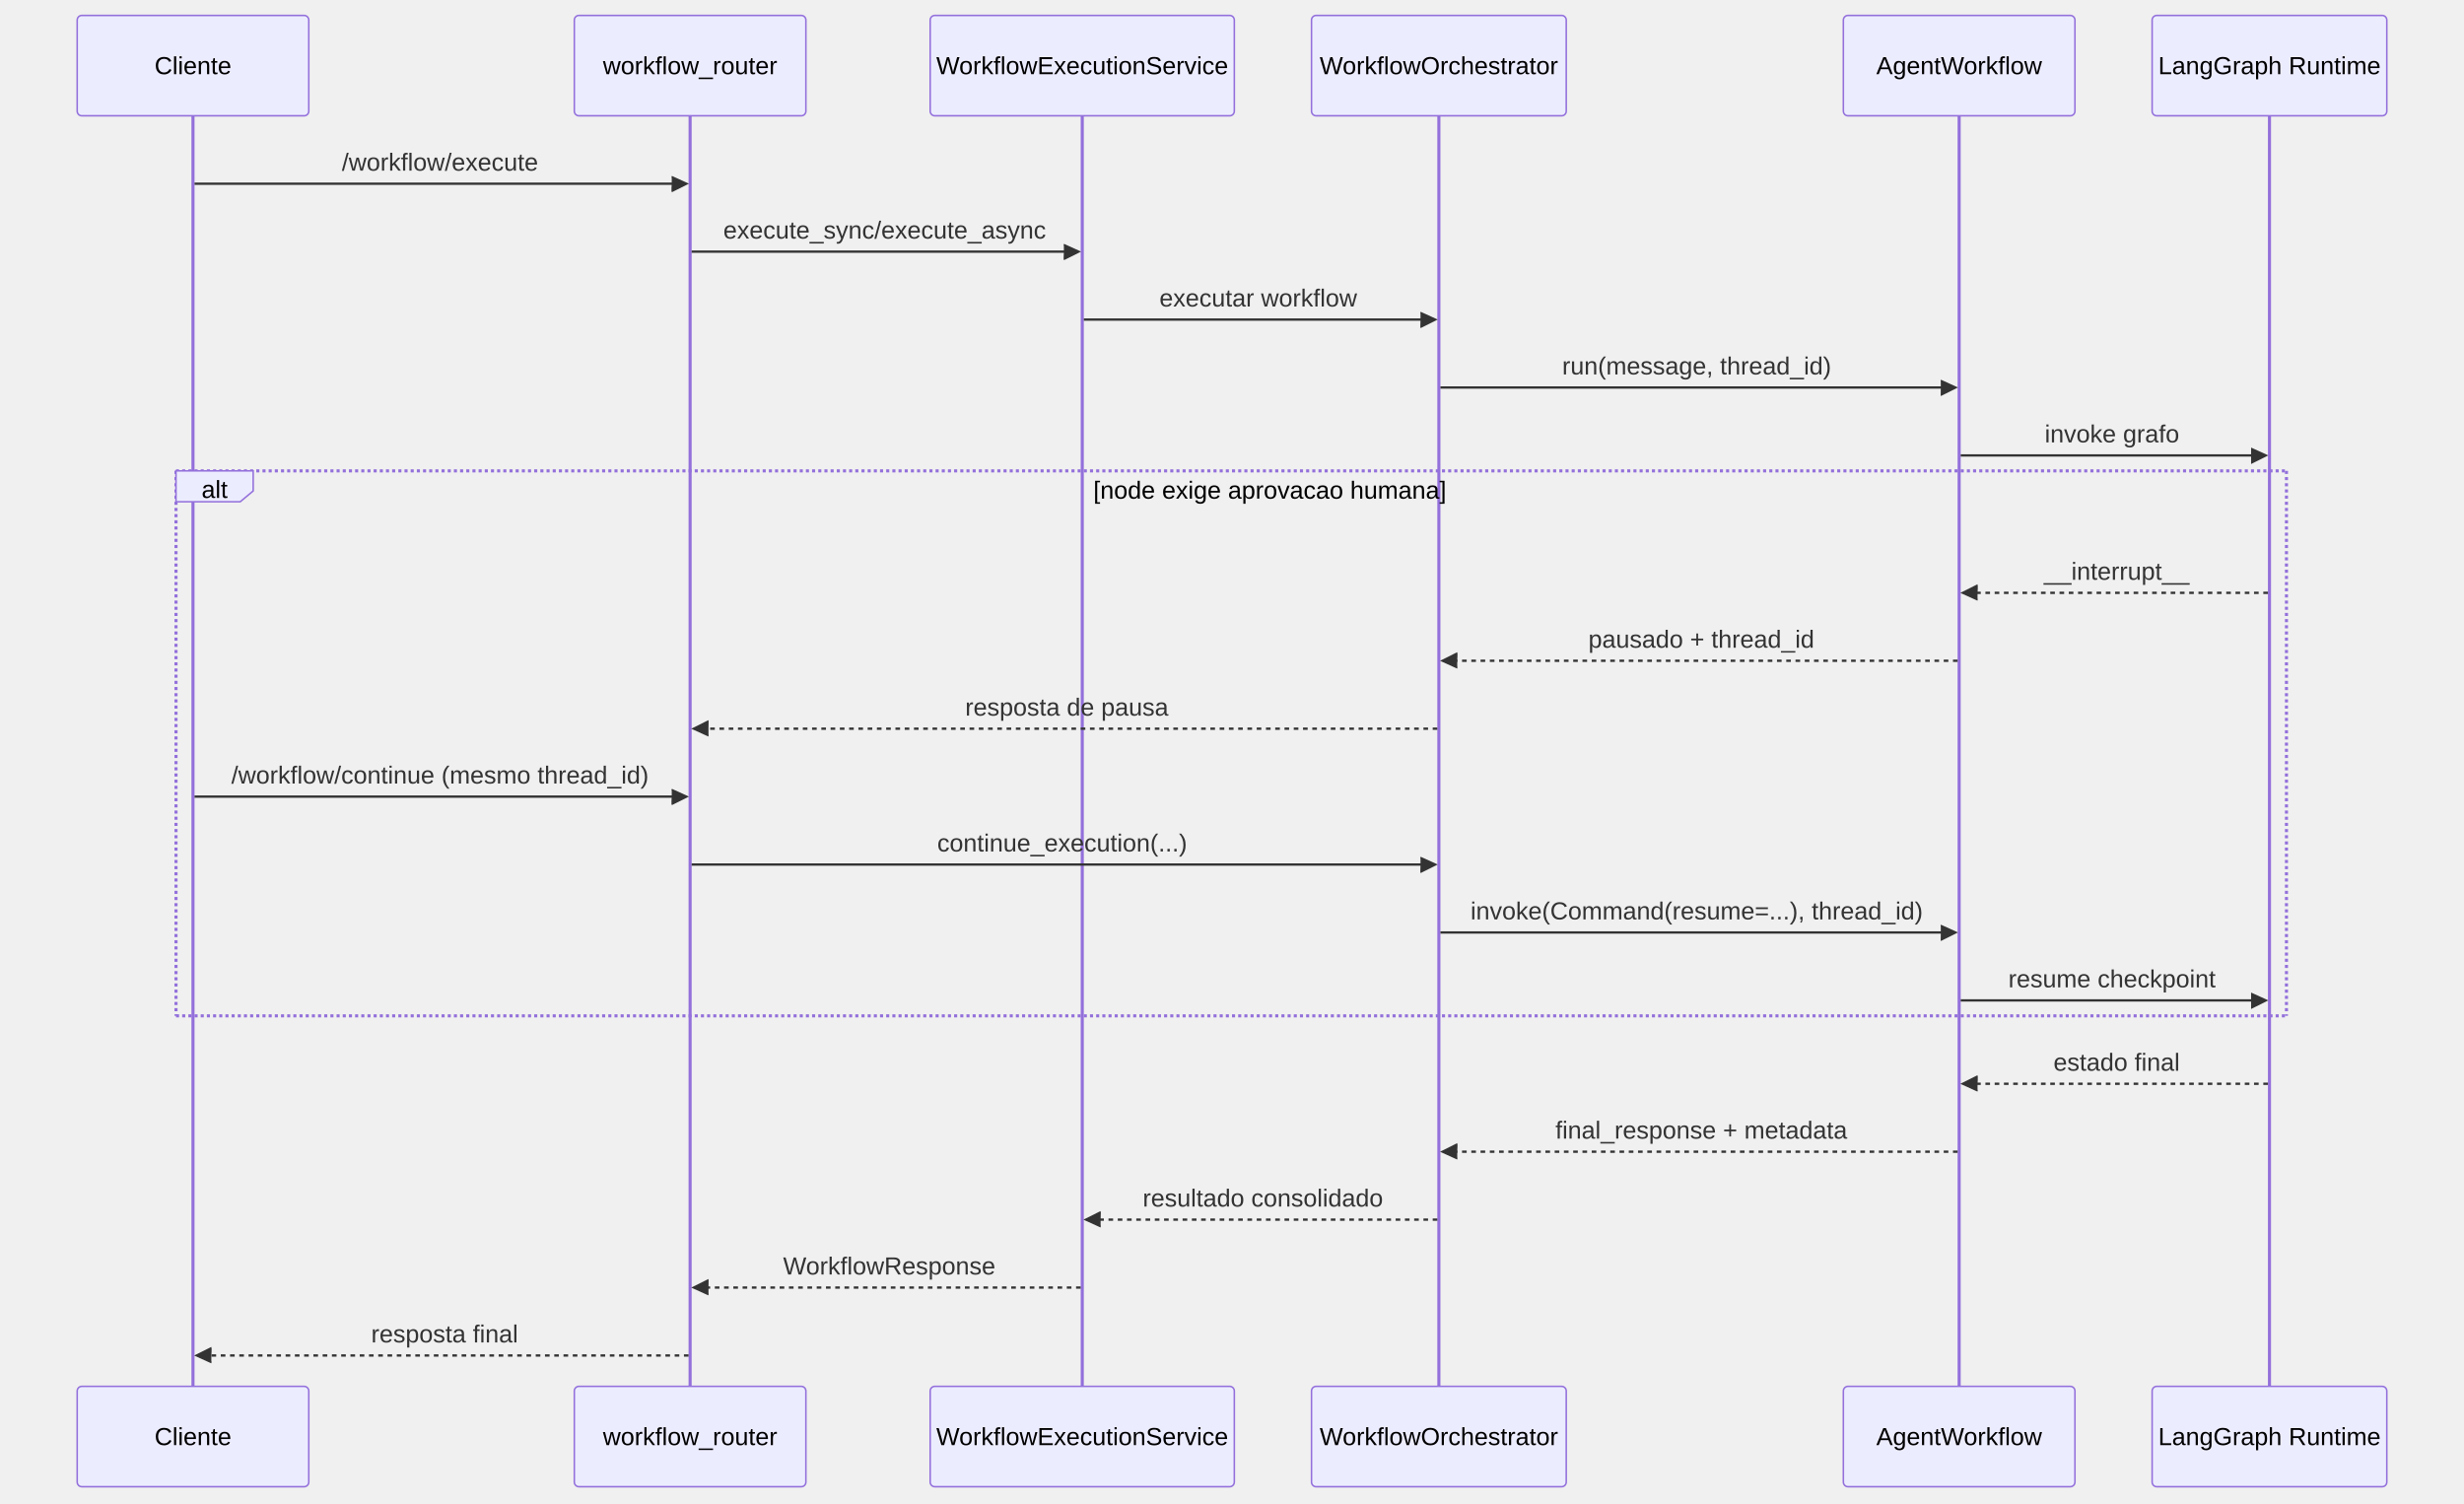
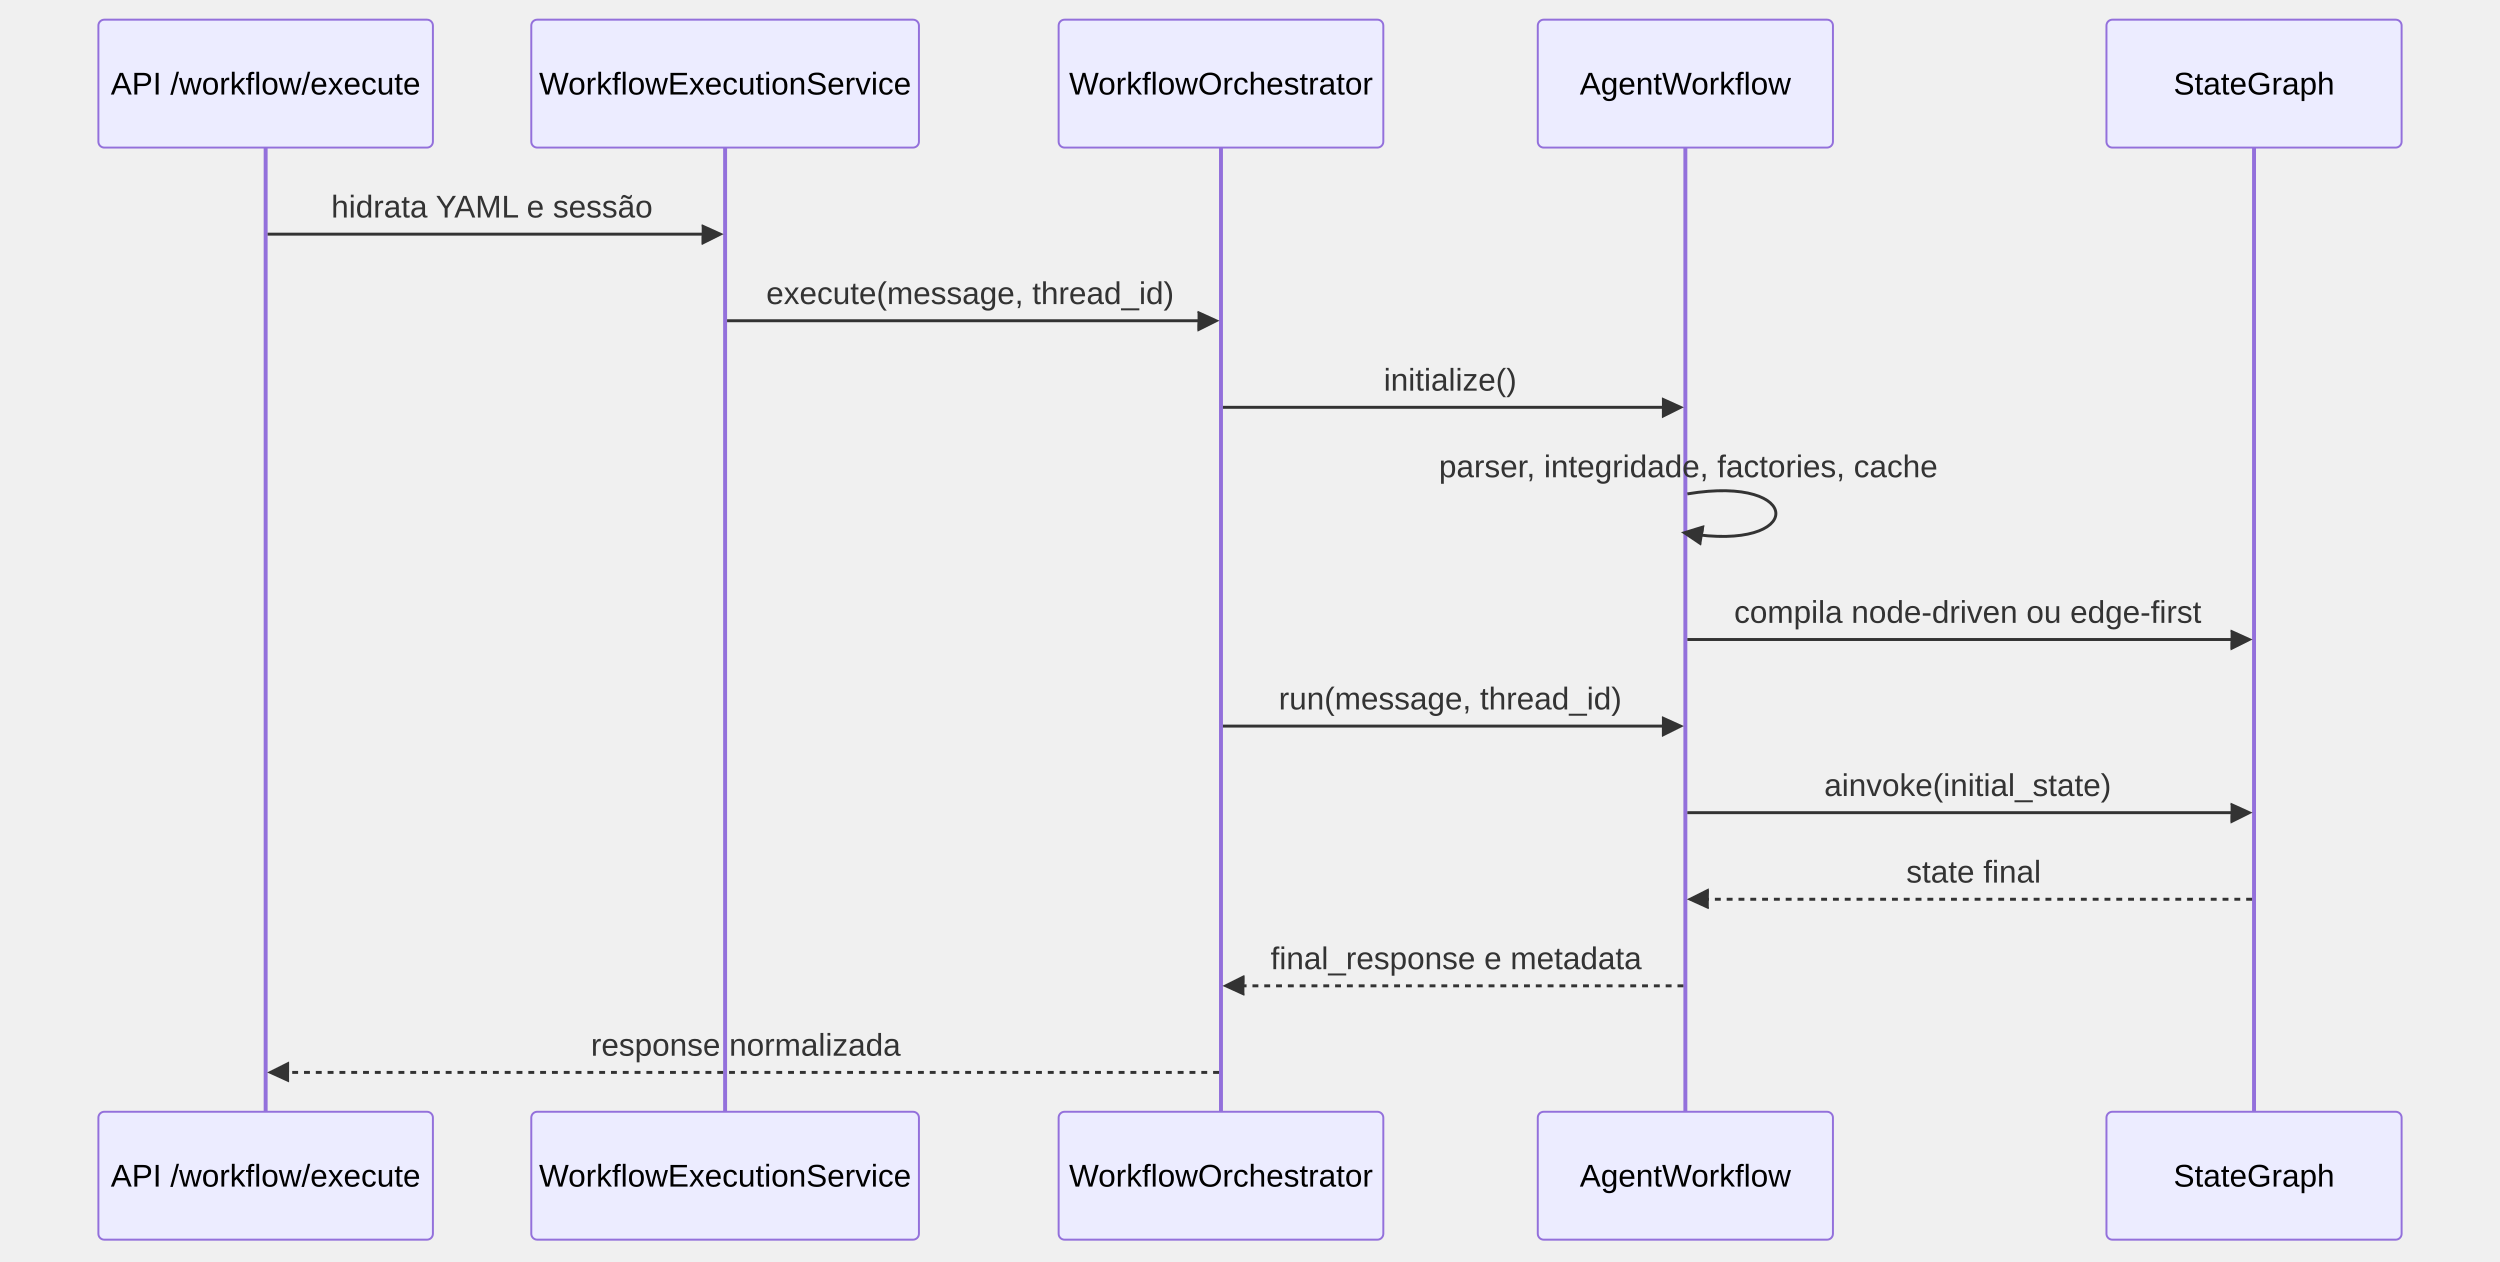
- <svg xmlns="http://www.w3.org/2000/svg" id="my-svg" width="100%" style="max-width: 1596px; background-color: white;" viewBox="-50 -10 1596 974" role="graphics-document document" aria-roledescription="sequence">
+ <svg xmlns="http://www.w3.org/2000/svg" id="my-svg" width="100%" style="max-width: 1270.5px; background-color: white;" viewBox="-50 -10 1270.5 641" role="graphics-document document" aria-roledescription="sequence">
  <g>
-     <rect x="1344" y="888" fill="#eaeaea" stroke="#666" width="152" height="65" name="RT" rx="3" ry="3" class="actor actor-bottom" />
-     <text x="1420" y="920.5" dominant-baseline="central" alignment-baseline="central" class="actor actor-box" style="text-anchor: middle; font-size: 16px; font-weight: 400;">
-       <tspan x="1420" dy="0">LangGraph Runtime</tspan>
+     <rect x="1020.5" y="555" fill="#eaeaea" stroke="#666" width="150" height="65" name="Graph" rx="3" ry="3" class="actor actor-bottom" />
+     <text x="1095.5" y="587.5" dominant-baseline="central" alignment-baseline="central" class="actor actor-box" style="text-anchor: middle; font-size: 16px; font-weight: 400;">
+       <tspan x="1095.5" dy="0">StateGraph</tspan>
    </text>
  </g>
  <g>
-     <rect x="1144" y="888" fill="#eaeaea" stroke="#666" width="150" height="65" name="AW" rx="3" ry="3" class="actor actor-bottom" />
-     <text x="1219" y="920.5" dominant-baseline="central" alignment-baseline="central" class="actor actor-box" style="text-anchor: middle; font-size: 16px; font-weight: 400;">
-       <tspan x="1219" dy="0">AgentWorkflow</tspan>
+     <rect x="731.5" y="555" fill="#eaeaea" stroke="#666" width="150" height="65" name="Runtime" rx="3" ry="3" class="actor actor-bottom" />
+     <text x="806.5" y="587.5" dominant-baseline="central" alignment-baseline="central" class="actor actor-box" style="text-anchor: middle; font-size: 16px; font-weight: 400;">
+       <tspan x="806.5" dy="0">AgentWorkflow</tspan>
    </text>
  </g>
  <g>
-     <rect x="799.5" y="888" fill="#eaeaea" stroke="#666" width="165" height="65" name="ORCH" rx="3" ry="3" class="actor actor-bottom" />
-     <text x="882" y="920.5" dominant-baseline="central" alignment-baseline="central" class="actor actor-box" style="text-anchor: middle; font-size: 16px; font-weight: 400;">
-       <tspan x="882" dy="0">WorkflowOrchestrator</tspan>
+     <rect x="488" y="555" fill="#eaeaea" stroke="#666" width="165" height="65" name="Orch" rx="3" ry="3" class="actor actor-bottom" />
+     <text x="570.5" y="587.5" dominant-baseline="central" alignment-baseline="central" class="actor actor-box" style="text-anchor: middle; font-size: 16px; font-weight: 400;">
+       <tspan x="570.5" dy="0">WorkflowOrchestrator</tspan>
    </text>
  </g>
  <g>
-     <rect x="552.5" y="888" fill="#eaeaea" stroke="#666" width="197" height="65" name="SVC" rx="3" ry="3" class="actor actor-bottom" />
-     <text x="651" y="920.5" dominant-baseline="central" alignment-baseline="central" class="actor actor-box" style="text-anchor: middle; font-size: 16px; font-weight: 400;">
-       <tspan x="651" dy="0">WorkflowExecutionService</tspan>
+     <rect x="220" y="555" fill="#eaeaea" stroke="#666" width="197" height="65" name="Service" rx="3" ry="3" class="actor actor-bottom" />
+     <text x="318.5" y="587.5" dominant-baseline="central" alignment-baseline="central" class="actor actor-box" style="text-anchor: middle; font-size: 16px; font-weight: 400;">
+       <tspan x="318.5" dy="0">WorkflowExecutionService</tspan>
    </text>
  </g>
  <g>
-     <rect x="322" y="888" fill="#eaeaea" stroke="#666" width="150" height="65" name="API" rx="3" ry="3" class="actor actor-bottom" />
-     <text x="397" y="920.5" dominant-baseline="central" alignment-baseline="central" class="actor actor-box" style="text-anchor: middle; font-size: 16px; font-weight: 400;">
-       <tspan x="397" dy="0">workflow_router</tspan>
+     <rect x="0" y="555" fill="#eaeaea" stroke="#666" width="170" height="65" name="API" rx="3" ry="3" class="actor actor-bottom" />
+     <text x="85" y="587.5" dominant-baseline="central" alignment-baseline="central" class="actor actor-box" style="text-anchor: middle; font-size: 16px; font-weight: 400;">
+       <tspan x="85" dy="0">API /workflow/execute</tspan>
    </text>
  </g>
  <g>
-     <rect x="0" y="888" fill="#eaeaea" stroke="#666" width="150" height="65" name="U" rx="3" ry="3" class="actor actor-bottom" />
-     <text x="75" y="920.5" dominant-baseline="central" alignment-baseline="central" class="actor actor-box" style="text-anchor: middle; font-size: 16px; font-weight: 400;">
-       <tspan x="75" dy="0">Cliente</tspan>
-     </text>
-   </g>
-   <g>
-     <line id="actor5" x1="1420" y1="65" x2="1420" y2="888" class="actor-line 200" stroke-width="0.5px" stroke="#999" name="RT" data-et="life-line" data-id="RT" />
-     <g id="root-5" data-et="participant" data-type="participant" data-id="RT">
-       <rect x="1344" y="0" fill="#eaeaea" stroke="#666" width="152" height="65" name="RT" rx="3" ry="3" class="actor actor-top" />
-       <text x="1420" y="32.5" dominant-baseline="central" alignment-baseline="central" class="actor actor-box" style="text-anchor: middle; font-size: 16px; font-weight: 400;">
-         <tspan x="1420" dy="0">LangGraph Runtime</tspan>
+     <line id="actor4" x1="1095.5" y1="65" x2="1095.5" y2="555" class="actor-line 200" stroke-width="0.5px" stroke="#999" name="Graph" data-et="life-line" data-id="Graph" />
+     <g id="root-4" data-et="participant" data-type="participant" data-id="Graph">
+       <rect x="1020.5" y="0" fill="#eaeaea" stroke="#666" width="150" height="65" name="Graph" rx="3" ry="3" class="actor actor-top" />
+       <text x="1095.5" y="32.5" dominant-baseline="central" alignment-baseline="central" class="actor actor-box" style="text-anchor: middle; font-size: 16px; font-weight: 400;">
+         <tspan x="1095.5" dy="0">StateGraph</tspan>
      </text>
    </g>
  </g>
  <g>
-     <line id="actor4" x1="1219" y1="65" x2="1219" y2="888" class="actor-line 200" stroke-width="0.5px" stroke="#999" name="AW" data-et="life-line" data-id="AW" />
-     <g id="root-4" data-et="participant" data-type="participant" data-id="AW">
-       <rect x="1144" y="0" fill="#eaeaea" stroke="#666" width="150" height="65" name="AW" rx="3" ry="3" class="actor actor-top" />
-       <text x="1219" y="32.5" dominant-baseline="central" alignment-baseline="central" class="actor actor-box" style="text-anchor: middle; font-size: 16px; font-weight: 400;">
-         <tspan x="1219" dy="0">AgentWorkflow</tspan>
+     <line id="actor3" x1="806.5" y1="65" x2="806.5" y2="555" class="actor-line 200" stroke-width="0.5px" stroke="#999" name="Runtime" data-et="life-line" data-id="Runtime" />
+     <g id="root-3" data-et="participant" data-type="participant" data-id="Runtime">
+       <rect x="731.5" y="0" fill="#eaeaea" stroke="#666" width="150" height="65" name="Runtime" rx="3" ry="3" class="actor actor-top" />
+       <text x="806.5" y="32.5" dominant-baseline="central" alignment-baseline="central" class="actor actor-box" style="text-anchor: middle; font-size: 16px; font-weight: 400;">
+         <tspan x="806.5" dy="0">AgentWorkflow</tspan>
      </text>
    </g>
  </g>
  <g>
-     <line id="actor3" x1="882" y1="65" x2="882" y2="888" class="actor-line 200" stroke-width="0.5px" stroke="#999" name="ORCH" data-et="life-line" data-id="ORCH" />
-     <g id="root-3" data-et="participant" data-type="participant" data-id="ORCH">
-       <rect x="799.5" y="0" fill="#eaeaea" stroke="#666" width="165" height="65" name="ORCH" rx="3" ry="3" class="actor actor-top" />
-       <text x="882" y="32.5" dominant-baseline="central" alignment-baseline="central" class="actor actor-box" style="text-anchor: middle; font-size: 16px; font-weight: 400;">
-         <tspan x="882" dy="0">WorkflowOrchestrator</tspan>
+     <line id="actor2" x1="570.5" y1="65" x2="570.5" y2="555" class="actor-line 200" stroke-width="0.5px" stroke="#999" name="Orch" data-et="life-line" data-id="Orch" />
+     <g id="root-2" data-et="participant" data-type="participant" data-id="Orch">
+       <rect x="488" y="0" fill="#eaeaea" stroke="#666" width="165" height="65" name="Orch" rx="3" ry="3" class="actor actor-top" />
+       <text x="570.5" y="32.5" dominant-baseline="central" alignment-baseline="central" class="actor actor-box" style="text-anchor: middle; font-size: 16px; font-weight: 400;">
+         <tspan x="570.5" dy="0">WorkflowOrchestrator</tspan>
      </text>
    </g>
  </g>
  <g>
-     <line id="actor2" x1="651" y1="65" x2="651" y2="888" class="actor-line 200" stroke-width="0.5px" stroke="#999" name="SVC" data-et="life-line" data-id="SVC" />
-     <g id="root-2" data-et="participant" data-type="participant" data-id="SVC">
-       <rect x="552.5" y="0" fill="#eaeaea" stroke="#666" width="197" height="65" name="SVC" rx="3" ry="3" class="actor actor-top" />
-       <text x="651" y="32.5" dominant-baseline="central" alignment-baseline="central" class="actor actor-box" style="text-anchor: middle; font-size: 16px; font-weight: 400;">
-         <tspan x="651" dy="0">WorkflowExecutionService</tspan>
+     <line id="actor1" x1="318.5" y1="65" x2="318.5" y2="555" class="actor-line 200" stroke-width="0.5px" stroke="#999" name="Service" data-et="life-line" data-id="Service" />
+     <g id="root-1" data-et="participant" data-type="participant" data-id="Service">
+       <rect x="220" y="0" fill="#eaeaea" stroke="#666" width="197" height="65" name="Service" rx="3" ry="3" class="actor actor-top" />
+       <text x="318.5" y="32.5" dominant-baseline="central" alignment-baseline="central" class="actor actor-box" style="text-anchor: middle; font-size: 16px; font-weight: 400;">
+         <tspan x="318.5" dy="0">WorkflowExecutionService</tspan>
      </text>
    </g>
  </g>
  <g>
-     <line id="actor1" x1="397" y1="65" x2="397" y2="888" class="actor-line 200" stroke-width="0.5px" stroke="#999" name="API" data-et="life-line" data-id="API" />
-     <g id="root-1" data-et="participant" data-type="participant" data-id="API">
-       <rect x="322" y="0" fill="#eaeaea" stroke="#666" width="150" height="65" name="API" rx="3" ry="3" class="actor actor-top" />
-       <text x="397" y="32.5" dominant-baseline="central" alignment-baseline="central" class="actor actor-box" style="text-anchor: middle; font-size: 16px; font-weight: 400;">
-         <tspan x="397" dy="0">workflow_router</tspan>
-       </text>
-     </g>
-   </g>
-   <g>
-     <line id="actor0" x1="75" y1="65" x2="75" y2="888" class="actor-line 200" stroke-width="0.5px" stroke="#999" name="U" data-et="life-line" data-id="U" />
-     <g id="root-0" data-et="participant" data-type="participant" data-id="U">
-       <rect x="0" y="0" fill="#eaeaea" stroke="#666" width="150" height="65" name="U" rx="3" ry="3" class="actor actor-top" />
-       <text x="75" y="32.5" dominant-baseline="central" alignment-baseline="central" class="actor actor-box" style="text-anchor: middle; font-size: 16px; font-weight: 400;">
-         <tspan x="75" dy="0">Cliente</tspan>
+     <line id="actor0" x1="85" y1="65" x2="85" y2="555" class="actor-line 200" stroke-width="0.5px" stroke="#999" name="API" data-et="life-line" data-id="API" />
+     <g id="root-0" data-et="participant" data-type="participant" data-id="API">
+       <rect x="0" y="0" fill="#eaeaea" stroke="#666" width="170" height="65" name="API" rx="3" ry="3" class="actor actor-top" />
+       <text x="85" y="32.5" dominant-baseline="central" alignment-baseline="central" class="actor actor-box" style="text-anchor: middle; font-size: 16px; font-weight: 400;">
+         <tspan x="85" dy="0">API /workflow/execute</tspan>
      </text>
    </g>
  </g>
  <style>#my-svg{font-family:"trebuchet ms",verdana,arial,sans-serif;font-size:16px;fill:#333;}@keyframes edge-animation-frame{from{stroke-dashoffset:0;}}@keyframes dash{to{stroke-dashoffset:0;}}#my-svg .edge-animation-slow{stroke-dasharray:9,5!important;stroke-dashoffset:900;animation:dash 50s linear infinite;stroke-linecap:round;}#my-svg .edge-animation-fast{stroke-dasharray:9,5!important;stroke-dashoffset:900;animation:dash 20s linear infinite;stroke-linecap:round;}#my-svg .error-icon{fill:#552222;}#my-svg .error-text{fill:#552222;stroke:#552222;}#my-svg .edge-thickness-normal{stroke-width:1px;}#my-svg .edge-thickness-thick{stroke-width:3.5px;}#my-svg .edge-pattern-solid{stroke-dasharray:0;}#my-svg .edge-thickness-invisible{stroke-width:0;fill:none;}#my-svg .edge-pattern-dashed{stroke-dasharray:3;}#my-svg .edge-pattern-dotted{stroke-dasharray:2;}#my-svg .marker{fill:#333333;stroke:#333333;}#my-svg .marker.cross{stroke:#333333;}#my-svg svg{font-family:"trebuchet ms",verdana,arial,sans-serif;font-size:16px;}#my-svg p{margin:0;}#my-svg .actor{stroke:#9370DB;fill:#ECECFF;stroke-width:1;}#my-svg rect.actor.outer-path[data-look="neo"]{filter:drop-shadow(1px 2px 2px rgba(185, 185, 185, 1));}#my-svg rect.note[data-look="neo"]{stroke:#aaaa33;fill:#fff5ad;filter:drop-shadow(1px 2px 2px rgba(185, 185, 185, 1));}#my-svg text.actor&gt;tspan{fill:black;stroke:none;}#my-svg .actor-line{stroke:#9370DB;}#my-svg .innerArc{stroke-width:1.5;stroke-dasharray:none;}#my-svg .messageLine0{stroke-width:1.5;stroke-dasharray:none;stroke:#333;}#my-svg .messageLine1{stroke-width:1.5;stroke-dasharray:2,2;stroke:#333;}#my-svg [id$="-arrowhead"] path{fill:#333;stroke:#333;}#my-svg .sequenceNumber{fill:white;}#my-svg [id$="-sequencenumber"]{fill:#333;}#my-svg [id$="-crosshead"] path{fill:#333;stroke:#333;}#my-svg .messageText{fill:#333;stroke:none;}#my-svg .labelBox{stroke:#9370DB;fill:#ECECFF;filter:none;}#my-svg .labelText,#my-svg .labelText&gt;tspan{fill:black;stroke:none;}#my-svg .loopText,#my-svg .loopText&gt;tspan{fill:black;stroke:none;}#my-svg .loopLine{stroke-width:2px;stroke-dasharray:2,2;stroke:#9370DB;fill:#9370DB;}#my-svg .note{stroke:#aaaa33;fill:#fff5ad;}#my-svg .noteText,#my-svg .noteText&gt;tspan{fill:black;stroke:none;font-weight:normal;}#my-svg .activation0{fill:#f4f4f4;stroke:#666;}#my-svg .activation1{fill:#f4f4f4;stroke:#666;}#my-svg .activation2{fill:#f4f4f4;stroke:#666;}#my-svg .actorPopupMenu{position:absolute;}#my-svg .actorPopupMenuPanel{position:absolute;fill:#ECECFF;box-shadow:0px 8px 16px 0px rgba(0,0,0,0.2);filter:drop-shadow(3px 5px 2px rgb(0 0 0 / 0.4));}#my-svg .actor-man circle,#my-svg line{fill:#ECECFF;stroke-width:2px;}#my-svg g rect.rect{filter:drop-shadow(1px 2px 2px rgba(185, 185, 185, 1));stroke:#9370DB;}#my-svg .node .neo-node{stroke:#9370DB;}#my-svg [data-look="neo"].node rect,#my-svg [data-look="neo"].cluster rect,#my-svg [data-look="neo"].node polygon{stroke:#9370DB;filter:drop-shadow(1px 2px 2px rgba(185, 185, 185, 1));}#my-svg [data-look="neo"].node path{stroke:#9370DB;stroke-width:1px;}#my-svg [data-look="neo"].node .outer-path{filter:drop-shadow(1px 2px 2px rgba(185, 185, 185, 1));}#my-svg [data-look="neo"].node .neo-line path{stroke:#9370DB;filter:none;}#my-svg [data-look="neo"].node circle{stroke:#9370DB;filter:drop-shadow(1px 2px 2px rgba(185, 185, 185, 1));}#my-svg [data-look="neo"].node circle .state-start{fill:#000000;}#my-svg [data-look="neo"].icon-shape .icon{fill:#9370DB;filter:drop-shadow(1px 2px 2px rgba(185, 185, 185, 1));}#my-svg [data-look="neo"].icon-shape .icon-neo path{stroke:#9370DB;filter:drop-shadow(1px 2px 2px rgba(185, 185, 185, 1));}#my-svg :root{--mermaid-font-family:"trebuchet ms",verdana,arial,sans-serif;}</style>
  <g />
  <defs>
    <symbol id="my-svg-computer" width="24" height="24">
      <path transform="scale(.5)" d="M2 2v13h20v-13h-20zm18 11h-16v-9h16v9zm-10.228 6l.466-1h3.524l.467 1h-4.457zm14.228 3h-24l2-6h2.104l-1.33 4h18.45l-1.297-4h2.073l2 6zm-5-10h-14v-7h14v7z" />
    </symbol>
  </defs>
  <defs>
    <symbol id="my-svg-database" fill-rule="evenodd" clip-rule="evenodd">
      <path transform="scale(.5)" d="M12.258.001l.256.004.255.005.253.008.251.01.249.012.247.015.246.016.242.019.241.02.239.023.236.024.233.027.231.028.229.031.225.032.223.034.22.036.217.038.214.04.211.041.208.043.205.045.201.046.198.048.194.05.191.051.187.053.183.054.18.056.175.057.172.059.168.06.163.061.16.063.155.064.15.066.074.033.073.033.071.034.07.034.069.035.068.035.067.035.066.035.064.036.064.036.062.036.06.036.06.037.058.037.058.037.055.038.055.038.053.038.052.038.051.039.05.039.048.039.047.039.045.04.044.04.043.04.041.04.04.041.039.041.037.041.036.041.034.041.033.042.032.042.03.042.029.042.027.042.026.043.024.043.023.043.021.043.02.043.018.044.017.043.015.044.013.044.012.044.011.045.009.044.007.045.006.045.004.045.002.045.001.045v17l-.001.045-.002.045-.004.045-.006.045-.007.045-.009.044-.011.045-.012.044-.013.044-.015.044-.017.043-.018.044-.02.043-.021.043-.023.043-.024.043-.026.043-.027.042-.029.042-.03.042-.032.042-.033.042-.034.041-.036.041-.037.041-.039.041-.04.041-.041.04-.043.04-.044.04-.045.04-.047.039-.048.039-.05.039-.051.039-.052.038-.053.038-.055.038-.055.038-.058.037-.058.037-.06.037-.06.036-.062.036-.064.036-.064.036-.066.035-.067.035-.068.035-.069.035-.07.034-.071.034-.073.033-.074.033-.15.066-.155.064-.16.063-.163.061-.168.06-.172.059-.175.057-.18.056-.183.054-.187.053-.191.051-.194.05-.198.048-.201.046-.205.045-.208.043-.211.041-.214.04-.217.038-.22.036-.223.034-.225.032-.229.031-.231.028-.233.027-.236.024-.239.023-.241.02-.242.019-.246.016-.247.015-.249.012-.251.01-.253.008-.255.005-.256.004-.258.001-.258-.001-.256-.004-.255-.005-.253-.008-.251-.01-.249-.012-.247-.015-.245-.016-.243-.019-.241-.02-.238-.023-.236-.024-.234-.027-.231-.028-.228-.031-.226-.032-.223-.034-.22-.036-.217-.038-.214-.04-.211-.041-.208-.043-.204-.045-.201-.046-.198-.048-.195-.05-.19-.051-.187-.053-.184-.054-.179-.056-.176-.057-.172-.059-.167-.06-.164-.061-.159-.063-.155-.064-.151-.066-.074-.033-.072-.033-.072-.034-.07-.034-.069-.035-.068-.035-.067-.035-.066-.035-.064-.036-.063-.036-.062-.036-.061-.036-.06-.037-.058-.037-.057-.037-.056-.038-.055-.038-.053-.038-.052-.038-.051-.039-.049-.039-.049-.039-.046-.039-.046-.04-.044-.04-.043-.04-.041-.04-.04-.041-.039-.041-.037-.041-.036-.041-.034-.041-.033-.042-.032-.042-.03-.042-.029-.042-.027-.042-.026-.043-.024-.043-.023-.043-.021-.043-.02-.043-.018-.044-.017-.043-.015-.044-.013-.044-.012-.044-.011-.045-.009-.044-.007-.045-.006-.045-.004-.045-.002-.045-.001-.045v-17l.001-.045.002-.045.004-.045.006-.045.007-.045.009-.044.011-.045.012-.044.013-.044.015-.044.017-.043.018-.044.02-.043.021-.043.023-.043.024-.043.026-.043.027-.042.029-.042.03-.042.032-.042.033-.042.034-.041.036-.041.037-.041.039-.041.04-.041.041-.04.043-.04.044-.04.046-.04.046-.039.049-.039.049-.039.051-.039.052-.038.053-.038.055-.038.056-.038.057-.037.058-.037.06-.037.061-.036.062-.036.063-.036.064-.036.066-.035.067-.035.068-.035.069-.035.07-.034.072-.034.072-.033.074-.033.151-.066.155-.064.159-.063.164-.061.167-.06.172-.059.176-.057.179-.056.184-.054.187-.053.19-.051.195-.05.198-.048.201-.046.204-.045.208-.043.211-.041.214-.04.217-.038.22-.036.223-.034.226-.032.228-.031.231-.028.234-.027.236-.024.238-.023.241-.02.243-.019.245-.016.247-.015.249-.012.251-.01.253-.008.255-.005.256-.004.258-.001.258.001zm-9.258 20.499v.01l.001.021.003.021.004.022.005.021.006.022.007.022.009.023.01.022.011.023.012.023.013.023.015.023.016.024.017.023.018.024.019.024.021.024.022.025.023.024.024.025.052.049.056.05.061.051.066.051.07.051.075.051.079.052.084.052.088.052.092.052.097.052.102.051.105.052.11.052.114.051.119.051.123.051.127.05.131.05.135.05.139.048.144.049.147.047.152.047.155.047.16.045.163.045.167.043.171.043.176.041.178.041.183.039.187.039.19.037.194.035.197.035.202.033.204.031.209.03.212.029.216.027.219.025.222.024.226.021.23.02.233.018.236.016.24.015.243.012.246.01.249.008.253.005.256.004.259.001.26-.001.257-.004.254-.005.25-.008.247-.011.244-.012.241-.014.237-.016.233-.018.231-.021.226-.021.224-.024.22-.026.216-.027.212-.028.21-.031.205-.031.202-.034.198-.034.194-.036.191-.037.187-.039.183-.04.179-.04.175-.042.172-.043.168-.044.163-.045.16-.046.155-.046.152-.047.148-.048.143-.049.139-.049.136-.05.131-.05.126-.05.123-.051.118-.052.114-.051.11-.052.106-.052.101-.052.096-.052.092-.052.088-.053.083-.051.079-.052.074-.052.07-.051.065-.051.06-.051.056-.05.051-.05.023-.024.023-.025.021-.024.02-.024.019-.024.018-.024.017-.024.015-.023.014-.024.013-.023.012-.023.01-.023.01-.022.008-.022.006-.022.006-.022.004-.022.004-.021.001-.021.001-.021v-4.127l-.077.055-.08.053-.083.054-.085.053-.087.052-.09.052-.093.051-.095.05-.097.05-.1.049-.102.049-.105.048-.106.047-.109.047-.111.046-.114.045-.115.045-.118.044-.12.043-.122.042-.124.042-.126.041-.128.04-.13.04-.132.038-.134.038-.135.037-.138.037-.139.035-.142.035-.143.034-.144.033-.147.032-.148.031-.15.03-.151.03-.153.029-.154.027-.156.027-.158.026-.159.025-.161.024-.162.023-.163.022-.165.021-.166.02-.167.019-.169.018-.169.017-.171.016-.173.015-.173.014-.175.013-.175.012-.177.011-.178.01-.179.008-.179.008-.181.006-.182.005-.182.004-.184.003-.184.002h-.37l-.184-.002-.184-.003-.182-.004-.182-.005-.181-.006-.179-.008-.179-.008-.178-.01-.176-.011-.176-.012-.175-.013-.173-.014-.172-.015-.171-.016-.17-.017-.169-.018-.167-.019-.166-.02-.165-.021-.163-.022-.162-.023-.161-.024-.159-.025-.157-.026-.156-.027-.155-.027-.153-.029-.151-.03-.15-.03-.148-.031-.146-.032-.145-.033-.143-.034-.141-.035-.14-.035-.137-.037-.136-.037-.134-.038-.132-.038-.13-.04-.128-.04-.126-.041-.124-.042-.122-.042-.12-.044-.117-.043-.116-.045-.113-.045-.112-.046-.109-.047-.106-.047-.105-.048-.102-.049-.1-.049-.097-.05-.095-.05-.093-.052-.09-.051-.087-.052-.085-.053-.083-.054-.08-.054-.077-.054v4.127zm0-5.654v.011l.001.021.003.021.004.021.005.022.006.022.007.022.009.022.01.022.011.023.012.023.013.023.015.024.016.023.017.024.018.024.019.024.021.024.022.024.023.025.024.024.052.05.056.05.061.05.066.051.07.051.075.052.079.051.084.052.088.052.092.052.097.052.102.052.105.052.11.051.114.051.119.052.123.05.127.051.131.05.135.049.139.049.144.048.147.048.152.047.155.046.16.045.163.045.167.044.171.042.176.042.178.04.183.04.187.038.19.037.194.036.197.034.202.033.204.032.209.03.212.028.216.027.219.025.222.024.226.022.23.02.233.018.236.016.24.014.243.012.246.01.249.008.253.006.256.003.259.001.26-.001.257-.003.254-.006.25-.008.247-.01.244-.012.241-.015.237-.016.233-.018.231-.02.226-.022.224-.024.22-.025.216-.027.212-.029.21-.03.205-.032.202-.033.198-.035.194-.036.191-.037.187-.039.183-.039.179-.041.175-.042.172-.043.168-.044.163-.045.16-.045.155-.047.152-.047.148-.048.143-.048.139-.05.136-.049.131-.05.126-.051.123-.051.118-.051.114-.052.11-.052.106-.052.101-.052.096-.052.092-.052.088-.052.083-.052.079-.052.074-.051.07-.052.065-.051.06-.05.056-.051.051-.049.023-.025.023-.024.021-.025.02-.024.019-.024.018-.024.017-.024.015-.023.014-.023.013-.024.012-.022.01-.023.01-.023.008-.022.006-.022.006-.022.004-.021.004-.022.001-.021.001-.021v-4.139l-.077.054-.08.054-.083.054-.085.052-.087.053-.09.051-.093.051-.095.051-.097.05-.1.049-.102.049-.105.048-.106.047-.109.047-.111.046-.114.045-.115.044-.118.044-.12.044-.122.042-.124.042-.126.041-.128.04-.13.039-.132.039-.134.038-.135.037-.138.036-.139.036-.142.035-.143.033-.144.033-.147.033-.148.031-.15.03-.151.03-.153.028-.154.028-.156.027-.158.026-.159.025-.161.024-.162.023-.163.022-.165.021-.166.02-.167.019-.169.018-.169.017-.171.016-.173.015-.173.014-.175.013-.175.012-.177.011-.178.009-.179.009-.179.007-.181.007-.182.005-.182.004-.184.003-.184.002h-.37l-.184-.002-.184-.003-.182-.004-.182-.005-.181-.007-.179-.007-.179-.009-.178-.009-.176-.011-.176-.012-.175-.013-.173-.014-.172-.015-.171-.016-.17-.017-.169-.018-.167-.019-.166-.02-.165-.021-.163-.022-.162-.023-.161-.024-.159-.025-.157-.026-.156-.027-.155-.028-.153-.028-.151-.03-.15-.03-.148-.031-.146-.033-.145-.033-.143-.033-.141-.035-.14-.036-.137-.036-.136-.037-.134-.038-.132-.039-.13-.039-.128-.04-.126-.041-.124-.042-.122-.043-.12-.043-.117-.044-.116-.044-.113-.046-.112-.046-.109-.046-.106-.047-.105-.048-.102-.049-.1-.049-.097-.05-.095-.051-.093-.051-.09-.051-.087-.053-.085-.052-.083-.054-.08-.054-.077-.054v4.139zm0-5.666v.011l.001.02.003.022.004.021.005.022.006.021.007.022.009.023.01.022.011.023.012.023.013.023.015.023.016.024.017.024.018.023.019.024.021.025.022.024.023.024.024.025.052.05.056.05.061.05.066.051.07.051.075.052.079.051.084.052.088.052.092.052.097.052.102.052.105.051.11.052.114.051.119.051.123.051.127.05.131.05.135.05.139.049.144.048.147.048.152.047.155.046.16.045.163.045.167.043.171.043.176.042.178.04.183.04.187.038.19.037.194.036.197.034.202.033.204.032.209.03.212.028.216.027.219.025.222.024.226.021.23.02.233.018.236.017.24.014.243.012.246.01.249.008.253.006.256.003.259.001.26-.001.257-.003.254-.006.25-.008.247-.01.244-.013.241-.014.237-.016.233-.018.231-.02.226-.022.224-.024.22-.025.216-.027.212-.029.21-.03.205-.032.202-.033.198-.035.194-.036.191-.037.187-.039.183-.039.179-.041.175-.042.172-.043.168-.044.163-.045.16-.045.155-.047.152-.047.148-.048.143-.049.139-.049.136-.049.131-.051.126-.05.123-.051.118-.052.114-.051.11-.052.106-.052.101-.052.096-.052.092-.052.088-.052.083-.052.079-.052.074-.052.07-.051.065-.051.06-.051.056-.05.051-.049.023-.025.023-.025.021-.024.02-.024.019-.024.018-.024.017-.024.015-.023.014-.024.013-.023.012-.023.01-.022.01-.023.008-.022.006-.022.006-.022.004-.022.004-.021.001-.021.001-.021v-4.153l-.077.054-.08.054-.083.053-.085.053-.087.053-.09.051-.093.051-.095.051-.097.05-.1.049-.102.048-.105.048-.106.048-.109.046-.111.046-.114.046-.115.044-.118.044-.12.043-.122.043-.124.042-.126.041-.128.04-.13.039-.132.039-.134.038-.135.037-.138.036-.139.036-.142.034-.143.034-.144.033-.147.032-.148.032-.15.03-.151.03-.153.028-.154.028-.156.027-.158.026-.159.024-.161.024-.162.023-.163.023-.165.021-.166.02-.167.019-.169.018-.169.017-.171.016-.173.015-.173.014-.175.013-.175.012-.177.01-.178.01-.179.009-.179.007-.181.006-.182.006-.182.004-.184.003-.184.001-.185.001-.185-.001-.184-.001-.184-.003-.182-.004-.182-.006-.181-.006-.179-.007-.179-.009-.178-.01-.176-.01-.176-.012-.175-.013-.173-.014-.172-.015-.171-.016-.17-.017-.169-.018-.167-.019-.166-.02-.165-.021-.163-.023-.162-.023-.161-.024-.159-.024-.157-.026-.156-.027-.155-.028-.153-.028-.151-.03-.15-.03-.148-.032-.146-.032-.145-.033-.143-.034-.141-.034-.14-.036-.137-.036-.136-.037-.134-.038-.132-.039-.13-.039-.128-.041-.126-.041-.124-.041-.122-.043-.12-.043-.117-.044-.116-.044-.113-.046-.112-.046-.109-.046-.106-.048-.105-.048-.102-.048-.1-.05-.097-.049-.095-.051-.093-.051-.09-.052-.087-.052-.085-.053-.083-.053-.08-.054-.077-.054v4.153zm8.74-8.179l-.257.004-.254.005-.25.008-.247.011-.244.012-.241.014-.237.016-.233.018-.231.021-.226.022-.224.023-.22.026-.216.027-.212.028-.21.031-.205.032-.202.033-.198.034-.194.036-.191.038-.187.038-.183.04-.179.041-.175.042-.172.043-.168.043-.163.045-.16.046-.155.046-.152.048-.148.048-.143.048-.139.049-.136.05-.131.05-.126.051-.123.051-.118.051-.114.052-.11.052-.106.052-.101.052-.096.052-.092.052-.088.052-.083.052-.079.052-.074.051-.07.052-.065.051-.06.05-.056.05-.051.05-.023.025-.023.024-.021.024-.02.025-.019.024-.018.024-.017.023-.015.024-.014.023-.013.023-.012.023-.01.023-.01.022-.008.022-.006.023-.006.021-.004.022-.004.021-.001.021-.001.021.001.021.001.021.004.021.004.022.006.021.006.023.008.022.01.022.01.023.012.023.013.023.014.023.015.024.017.023.018.024.019.024.02.025.021.024.023.024.023.025.051.05.056.05.06.05.065.051.07.052.074.051.079.052.083.052.088.052.092.052.096.052.101.052.106.052.11.052.114.052.118.051.123.051.126.051.131.05.136.05.139.049.143.048.148.048.152.048.155.046.16.046.163.045.168.043.172.043.175.042.179.041.183.04.187.038.191.038.194.036.198.034.202.033.205.032.21.031.212.028.216.027.22.026.224.023.226.022.231.021.233.018.237.016.241.014.244.012.247.011.25.008.254.005.257.004.26.001.26-.001.257-.004.254-.005.25-.008.247-.011.244-.012.241-.014.237-.016.233-.018.231-.021.226-.022.224-.023.22-.026.216-.027.212-.028.21-.031.205-.032.202-.033.198-.034.194-.036.191-.038.187-.038.183-.04.179-.041.175-.042.172-.043.168-.043.163-.045.16-.046.155-.046.152-.048.148-.048.143-.048.139-.049.136-.05.131-.05.126-.051.123-.051.118-.051.114-.052.11-.052.106-.052.101-.052.096-.052.092-.052.088-.052.083-.052.079-.052.074-.051.07-.052.065-.051.06-.05.056-.05.051-.05.023-.025.023-.024.021-.024.02-.025.019-.024.018-.024.017-.023.015-.024.014-.023.013-.023.012-.023.01-.023.01-.022.008-.022.006-.023.006-.021.004-.022.004-.021.001-.021.001-.021-.001-.021-.001-.021-.004-.021-.004-.022-.006-.021-.006-.023-.008-.022-.01-.022-.01-.023-.012-.023-.013-.023-.014-.023-.015-.024-.017-.023-.018-.024-.019-.024-.02-.025-.021-.024-.023-.024-.023-.025-.051-.05-.056-.05-.06-.05-.065-.051-.07-.052-.074-.051-.079-.052-.083-.052-.088-.052-.092-.052-.096-.052-.101-.052-.106-.052-.11-.052-.114-.052-.118-.051-.123-.051-.126-.051-.131-.05-.136-.05-.139-.049-.143-.048-.148-.048-.152-.048-.155-.046-.16-.046-.163-.045-.168-.043-.172-.043-.175-.042-.179-.041-.183-.04-.187-.038-.191-.038-.194-.036-.198-.034-.202-.033-.205-.032-.21-.031-.212-.028-.216-.027-.22-.026-.224-.023-.226-.022-.231-.021-.233-.018-.237-.016-.241-.014-.244-.012-.247-.011-.25-.008-.254-.005-.257-.004-.26-.001-.26.001z" />
    </symbol>
  </defs>
  <defs>
    <symbol id="my-svg-clock" width="24" height="24">
      <path transform="scale(.5)" d="M12 2c5.514 0 10 4.486 10 10s-4.486 10-10 10-10-4.486-10-10 4.486-10 10-10zm0-2c-6.627 0-12 5.373-12 12s5.373 12 12 12 12-5.373 12-12-5.373-12-12-12zm5.848 12.459c.202.038.202.333.001.372-1.907.361-6.045 1.111-6.547 1.111-.719 0-1.301-.582-1.301-1.301 0-.512.77-5.447 1.125-7.445.034-.192.312-.181.343.014l.985 6.238 5.394 1.011z" />
    </symbol>
  </defs>
  <defs>
    <marker id="my-svg-arrowhead" refX="7.9" refY="5" markerUnits="userSpaceOnUse" markerWidth="12" markerHeight="12" orient="auto-start-reverse">
      <path d="M -1 0 L 10 5 L 0 10 z" />
    </marker>
  </defs>
  <defs>
    <marker id="my-svg-crosshead" markerWidth="15" markerHeight="8" orient="auto" refX="4" refY="4.5">
      <path fill="none" stroke="#000000" stroke-width="1pt" d="M 1,2 L 6,7 M 6,2 L 1,7" style="stroke-dasharray: 0, 0;" />
    </marker>
  </defs>
  <defs>
    <marker id="my-svg-filled-head" refX="15.5" refY="7" markerWidth="20" markerHeight="28" orient="auto">
      <path d="M 18,7 L9,13 L14,7 L9,1 Z" />
    </marker>
  </defs>
  <defs>
    <marker id="my-svg-sequencenumber" refX="15" refY="15" markerWidth="60" markerHeight="40" orient="auto">
      <circle cx="15" cy="15" r="6" />
    </marker>
  </defs>
  <defs>
    <marker id="my-svg-solidTopArrowHead" refX="7.9" refY="7.25" markerUnits="userSpaceOnUse" markerWidth="12" markerHeight="12" orient="auto-start-reverse">
      <path d="M 0 0 L 10 8 L 0 8 z" />
    </marker>
  </defs>
  <defs>
    <marker id="my-svg-solidBottomArrowHead" refX="7.9" refY="0.75" markerUnits="userSpaceOnUse" markerWidth="12" markerHeight="12" orient="auto-start-reverse">
      <path d="M 0 0 L 10 0 L 0 8 z" />
    </marker>
  </defs>
  <defs>
    <marker id="my-svg-stickTopArrowHead" refX="7.5" refY="7" markerUnits="userSpaceOnUse" markerWidth="12" markerHeight="12" orient="auto-start-reverse">
      <path d="M 0 0 L 7 7" stroke="black" stroke-width="1.5" fill="none" />
    </marker>
  </defs>
  <defs>
    <marker id="my-svg-stickBottomArrowHead" refX="7.5" refY="0" markerUnits="userSpaceOnUse" markerWidth="12" markerHeight="12" orient="auto-start-reverse">
      <path d="M 0 7 L 7 0" stroke="black" stroke-width="1.5" fill="none" />
    </marker>
  </defs>
-   <g data-et="control-structure" data-id="i13">
-     <line x1="64" y1="295" x2="1431" y2="295" class="loopLine" />
-     <line x1="1431" y1="295" x2="1431" y2="648" class="loopLine" />
-     <line x1="64" y1="648" x2="1431" y2="648" class="loopLine" />
-     <line x1="64" y1="295" x2="64" y2="648" class="loopLine" />
-     <polygon points="64,295 114,295 114,308 105.6,315 64,315" class="labelBox" />
-     <text x="89" y="308" text-anchor="middle" dominant-baseline="middle" alignment-baseline="middle" class="labelText" style="font-size: 16px; font-weight: 400;">alt</text>
-     <text x="772.5" y="313" text-anchor="middle" class="loopText" style="font-size: 16px; font-weight: 400;">
-       <tspan x="772.5">[node exige aprovacao humana]</tspan>
-     </text>
-   </g>
-   <text x="235" y="80" text-anchor="middle" dominant-baseline="middle" alignment-baseline="middle" class="messageText" dy="1em" style="font-size: 16px; font-weight: 400;">/workflow/execute</text>
-   <line x1="76" y1="109" x2="393" y2="109" class="messageLine0" data-et="message" data-id="i0" data-from="U" data-to="API" stroke-width="2" stroke="none" marker-end="url(#my-svg-arrowhead)" style="fill: none;" />
-   <text x="523" y="124" text-anchor="middle" dominant-baseline="middle" alignment-baseline="middle" class="messageText" dy="1em" style="font-size: 16px; font-weight: 400;">execute_sync/execute_async</text>
-   <line x1="398" y1="153" x2="647" y2="153" class="messageLine0" data-et="message" data-id="i1" data-from="API" data-to="SVC" stroke-width="2" stroke="none" marker-end="url(#my-svg-arrowhead)" style="fill: none;" />
-   <text x="765" y="168" text-anchor="middle" dominant-baseline="middle" alignment-baseline="middle" class="messageText" dy="1em" style="font-size: 16px; font-weight: 400;">executar workflow</text>
-   <line x1="652" y1="197" x2="878" y2="197" class="messageLine0" data-et="message" data-id="i2" data-from="SVC" data-to="ORCH" stroke-width="2" stroke="none" marker-end="url(#my-svg-arrowhead)" style="fill: none;" />
-   <text x="1049" y="212" text-anchor="middle" dominant-baseline="middle" alignment-baseline="middle" class="messageText" dy="1em" style="font-size: 16px; font-weight: 400;">run(message, thread_id)</text>
-   <line x1="883" y1="241" x2="1215" y2="241" class="messageLine0" data-et="message" data-id="i3" data-from="ORCH" data-to="AW" stroke-width="2" stroke="none" marker-end="url(#my-svg-arrowhead)" style="fill: none;" />
-   <text x="1318" y="256" text-anchor="middle" dominant-baseline="middle" alignment-baseline="middle" class="messageText" dy="1em" style="font-size: 16px; font-weight: 400;">invoke grafo</text>
-   <line x1="1220" y1="285" x2="1416" y2="285" class="messageLine0" data-et="message" data-id="i4" data-from="AW" data-to="RT" stroke-width="2" stroke="none" marker-end="url(#my-svg-arrowhead)" style="fill: none;" />
-   <text x="1321" y="345" text-anchor="middle" dominant-baseline="middle" alignment-baseline="middle" class="messageText" dy="1em" style="font-size: 16px; font-weight: 400;">__interrupt__</text>
-   <line x1="1419" y1="374" x2="1223" y2="374" class="messageLine1" data-et="message" data-id="i6" data-from="RT" data-to="AW" stroke-width="2" stroke="none" marker-end="url(#my-svg-arrowhead)" style="stroke-dasharray: 3, 3; fill: none;" />
-   <text x="1052" y="389" text-anchor="middle" dominant-baseline="middle" alignment-baseline="middle" class="messageText" dy="1em" style="font-size: 16px; font-weight: 400;">pausado + thread_id</text>
-   <line x1="1218" y1="418" x2="886" y2="418" class="messageLine1" data-et="message" data-id="i7" data-from="AW" data-to="ORCH" stroke-width="2" stroke="none" marker-end="url(#my-svg-arrowhead)" style="stroke-dasharray: 3, 3; fill: none;" />
-   <text x="641" y="433" text-anchor="middle" dominant-baseline="middle" alignment-baseline="middle" class="messageText" dy="1em" style="font-size: 16px; font-weight: 400;">resposta de pausa</text>
-   <line x1="881" y1="462" x2="401" y2="462" class="messageLine1" data-et="message" data-id="i8" data-from="ORCH" data-to="API" stroke-width="2" stroke="none" marker-end="url(#my-svg-arrowhead)" style="stroke-dasharray: 3, 3; fill: none;" />
-   <text x="235" y="477" text-anchor="middle" dominant-baseline="middle" alignment-baseline="middle" class="messageText" dy="1em" style="font-size: 16px; font-weight: 400;">/workflow/continue (mesmo thread_id)</text>
-   <line x1="76" y1="506" x2="393" y2="506" class="messageLine0" data-et="message" data-id="i9" data-from="U" data-to="API" stroke-width="2" stroke="none" marker-end="url(#my-svg-arrowhead)" style="fill: none;" />
-   <text x="638" y="521" text-anchor="middle" dominant-baseline="middle" alignment-baseline="middle" class="messageText" dy="1em" style="font-size: 16px; font-weight: 400;">continue_execution(...)</text>
-   <line x1="398" y1="550" x2="878" y2="550" class="messageLine0" data-et="message" data-id="i10" data-from="API" data-to="ORCH" stroke-width="2" stroke="none" marker-end="url(#my-svg-arrowhead)" style="fill: none;" />
-   <text x="1049" y="565" text-anchor="middle" dominant-baseline="middle" alignment-baseline="middle" class="messageText" dy="1em" style="font-size: 16px; font-weight: 400;">invoke(Command(resume=...), thread_id)</text>
-   <line x1="883" y1="594" x2="1215" y2="594" class="messageLine0" data-et="message" data-id="i11" data-from="ORCH" data-to="AW" stroke-width="2" stroke="none" marker-end="url(#my-svg-arrowhead)" style="fill: none;" />
-   <text x="1318" y="609" text-anchor="middle" dominant-baseline="middle" alignment-baseline="middle" class="messageText" dy="1em" style="font-size: 16px; font-weight: 400;">resume checkpoint</text>
-   <line x1="1220" y1="638" x2="1416" y2="638" class="messageLine0" data-et="message" data-id="i12" data-from="AW" data-to="RT" stroke-width="2" stroke="none" marker-end="url(#my-svg-arrowhead)" style="fill: none;" />
-   <text x="1321" y="663" text-anchor="middle" dominant-baseline="middle" alignment-baseline="middle" class="messageText" dy="1em" style="font-size: 16px; font-weight: 400;">estado final</text>
-   <line x1="1419" y1="692" x2="1223" y2="692" class="messageLine1" data-et="message" data-id="i14" data-from="RT" data-to="AW" stroke-width="2" stroke="none" marker-end="url(#my-svg-arrowhead)" style="stroke-dasharray: 3, 3; fill: none;" />
-   <text x="1052" y="707" text-anchor="middle" dominant-baseline="middle" alignment-baseline="middle" class="messageText" dy="1em" style="font-size: 16px; font-weight: 400;">final_response + metadata</text>
-   <line x1="1218" y1="736" x2="886" y2="736" class="messageLine1" data-et="message" data-id="i15" data-from="AW" data-to="ORCH" stroke-width="2" stroke="none" marker-end="url(#my-svg-arrowhead)" style="stroke-dasharray: 3, 3; fill: none;" />
-   <text x="768" y="751" text-anchor="middle" dominant-baseline="middle" alignment-baseline="middle" class="messageText" dy="1em" style="font-size: 16px; font-weight: 400;">resultado consolidado</text>
-   <line x1="881" y1="780" x2="655" y2="780" class="messageLine1" data-et="message" data-id="i16" data-from="ORCH" data-to="SVC" stroke-width="2" stroke="none" marker-end="url(#my-svg-arrowhead)" style="stroke-dasharray: 3, 3; fill: none;" />
-   <text x="526" y="795" text-anchor="middle" dominant-baseline="middle" alignment-baseline="middle" class="messageText" dy="1em" style="font-size: 16px; font-weight: 400;">WorkflowResponse</text>
-   <line x1="650" y1="824" x2="401" y2="824" class="messageLine1" data-et="message" data-id="i17" data-from="SVC" data-to="API" stroke-width="2" stroke="none" marker-end="url(#my-svg-arrowhead)" style="stroke-dasharray: 3, 3; fill: none;" />
-   <text x="238" y="839" text-anchor="middle" dominant-baseline="middle" alignment-baseline="middle" class="messageText" dy="1em" style="font-size: 16px; font-weight: 400;">resposta final</text>
-   <line x1="396" y1="868" x2="79" y2="868" class="messageLine1" data-et="message" data-id="i18" data-from="API" data-to="U" stroke-width="2" stroke="none" marker-end="url(#my-svg-arrowhead)" style="stroke-dasharray: 3, 3; fill: none;" />
+   <text x="200" y="80" text-anchor="middle" dominant-baseline="middle" alignment-baseline="middle" class="messageText" dy="1em" style="font-size: 16px; font-weight: 400;">hidrata YAML e sessão</text>
+   <line x1="86" y1="109" x2="314.5" y2="109" class="messageLine0" data-et="message" data-id="i0" data-from="API" data-to="Service" stroke-width="2" stroke="none" marker-end="url(#my-svg-arrowhead)" style="fill: none;" />
+   <text x="443" y="124" text-anchor="middle" dominant-baseline="middle" alignment-baseline="middle" class="messageText" dy="1em" style="font-size: 16px; font-weight: 400;">execute(message, thread_id)</text>
+   <line x1="319.5" y1="153" x2="566.5" y2="153" class="messageLine0" data-et="message" data-id="i1" data-from="Service" data-to="Orch" stroke-width="2" stroke="none" marker-end="url(#my-svg-arrowhead)" style="fill: none;" />
+   <text x="687" y="168" text-anchor="middle" dominant-baseline="middle" alignment-baseline="middle" class="messageText" dy="1em" style="font-size: 16px; font-weight: 400;">initialize()</text>
+   <line x1="571.5" y1="197" x2="802.5" y2="197" class="messageLine0" data-et="message" data-id="i2" data-from="Orch" data-to="Runtime" stroke-width="2" stroke="none" marker-end="url(#my-svg-arrowhead)" style="fill: none;" />
+   <text x="808" y="212" text-anchor="middle" dominant-baseline="middle" alignment-baseline="middle" class="messageText" dy="1em" style="font-size: 16px; font-weight: 400;">parser, integridade, factories, cache</text>
+   <path d="M 807.5,241 C 867.5,231 867.5,271 807.5,261" class="messageLine0" data-et="message" data-id="i3" data-from="Runtime" data-to="Runtime" stroke-width="2" stroke="none" marker-end="url(#my-svg-arrowhead)" style="fill: none;" />
+   <text x="950" y="286" text-anchor="middle" dominant-baseline="middle" alignment-baseline="middle" class="messageText" dy="1em" style="font-size: 16px; font-weight: 400;">compila node-driven ou edge-first</text>
+   <line x1="807.5" y1="315" x2="1091.5" y2="315" class="messageLine0" data-et="message" data-id="i4" data-from="Runtime" data-to="Graph" stroke-width="2" stroke="none" marker-end="url(#my-svg-arrowhead)" style="fill: none;" />
+   <text x="687" y="330" text-anchor="middle" dominant-baseline="middle" alignment-baseline="middle" class="messageText" dy="1em" style="font-size: 16px; font-weight: 400;">run(message, thread_id)</text>
+   <line x1="571.5" y1="359" x2="802.5" y2="359" class="messageLine0" data-et="message" data-id="i5" data-from="Orch" data-to="Runtime" stroke-width="2" stroke="none" marker-end="url(#my-svg-arrowhead)" style="fill: none;" />
+   <text x="950" y="374" text-anchor="middle" dominant-baseline="middle" alignment-baseline="middle" class="messageText" dy="1em" style="font-size: 16px; font-weight: 400;">ainvoke(initial_state)</text>
+   <line x1="807.5" y1="403" x2="1091.5" y2="403" class="messageLine0" data-et="message" data-id="i6" data-from="Runtime" data-to="Graph" stroke-width="2" stroke="none" marker-end="url(#my-svg-arrowhead)" style="fill: none;" />
+   <text x="953" y="418" text-anchor="middle" dominant-baseline="middle" alignment-baseline="middle" class="messageText" dy="1em" style="font-size: 16px; font-weight: 400;">state final</text>
+   <line x1="1094.5" y1="447" x2="810.5" y2="447" class="messageLine1" data-et="message" data-id="i7" data-from="Graph" data-to="Runtime" stroke-width="2" stroke="none" marker-end="url(#my-svg-arrowhead)" style="stroke-dasharray: 3, 3; fill: none;" />
+   <text x="690" y="462" text-anchor="middle" dominant-baseline="middle" alignment-baseline="middle" class="messageText" dy="1em" style="font-size: 16px; font-weight: 400;">final_response e metadata</text>
+   <line x1="805.5" y1="491" x2="574.5" y2="491" class="messageLine1" data-et="message" data-id="i8" data-from="Runtime" data-to="Orch" stroke-width="2" stroke="none" marker-end="url(#my-svg-arrowhead)" style="stroke-dasharray: 3, 3; fill: none;" />
+   <text x="329" y="506" text-anchor="middle" dominant-baseline="middle" alignment-baseline="middle" class="messageText" dy="1em" style="font-size: 16px; font-weight: 400;">response normalizada</text>
+   <line x1="569.5" y1="535" x2="89" y2="535" class="messageLine1" data-et="message" data-id="i9" data-from="Orch" data-to="API" stroke-width="2" stroke="none" marker-end="url(#my-svg-arrowhead)" style="stroke-dasharray: 3, 3; fill: none;" />
</svg>
